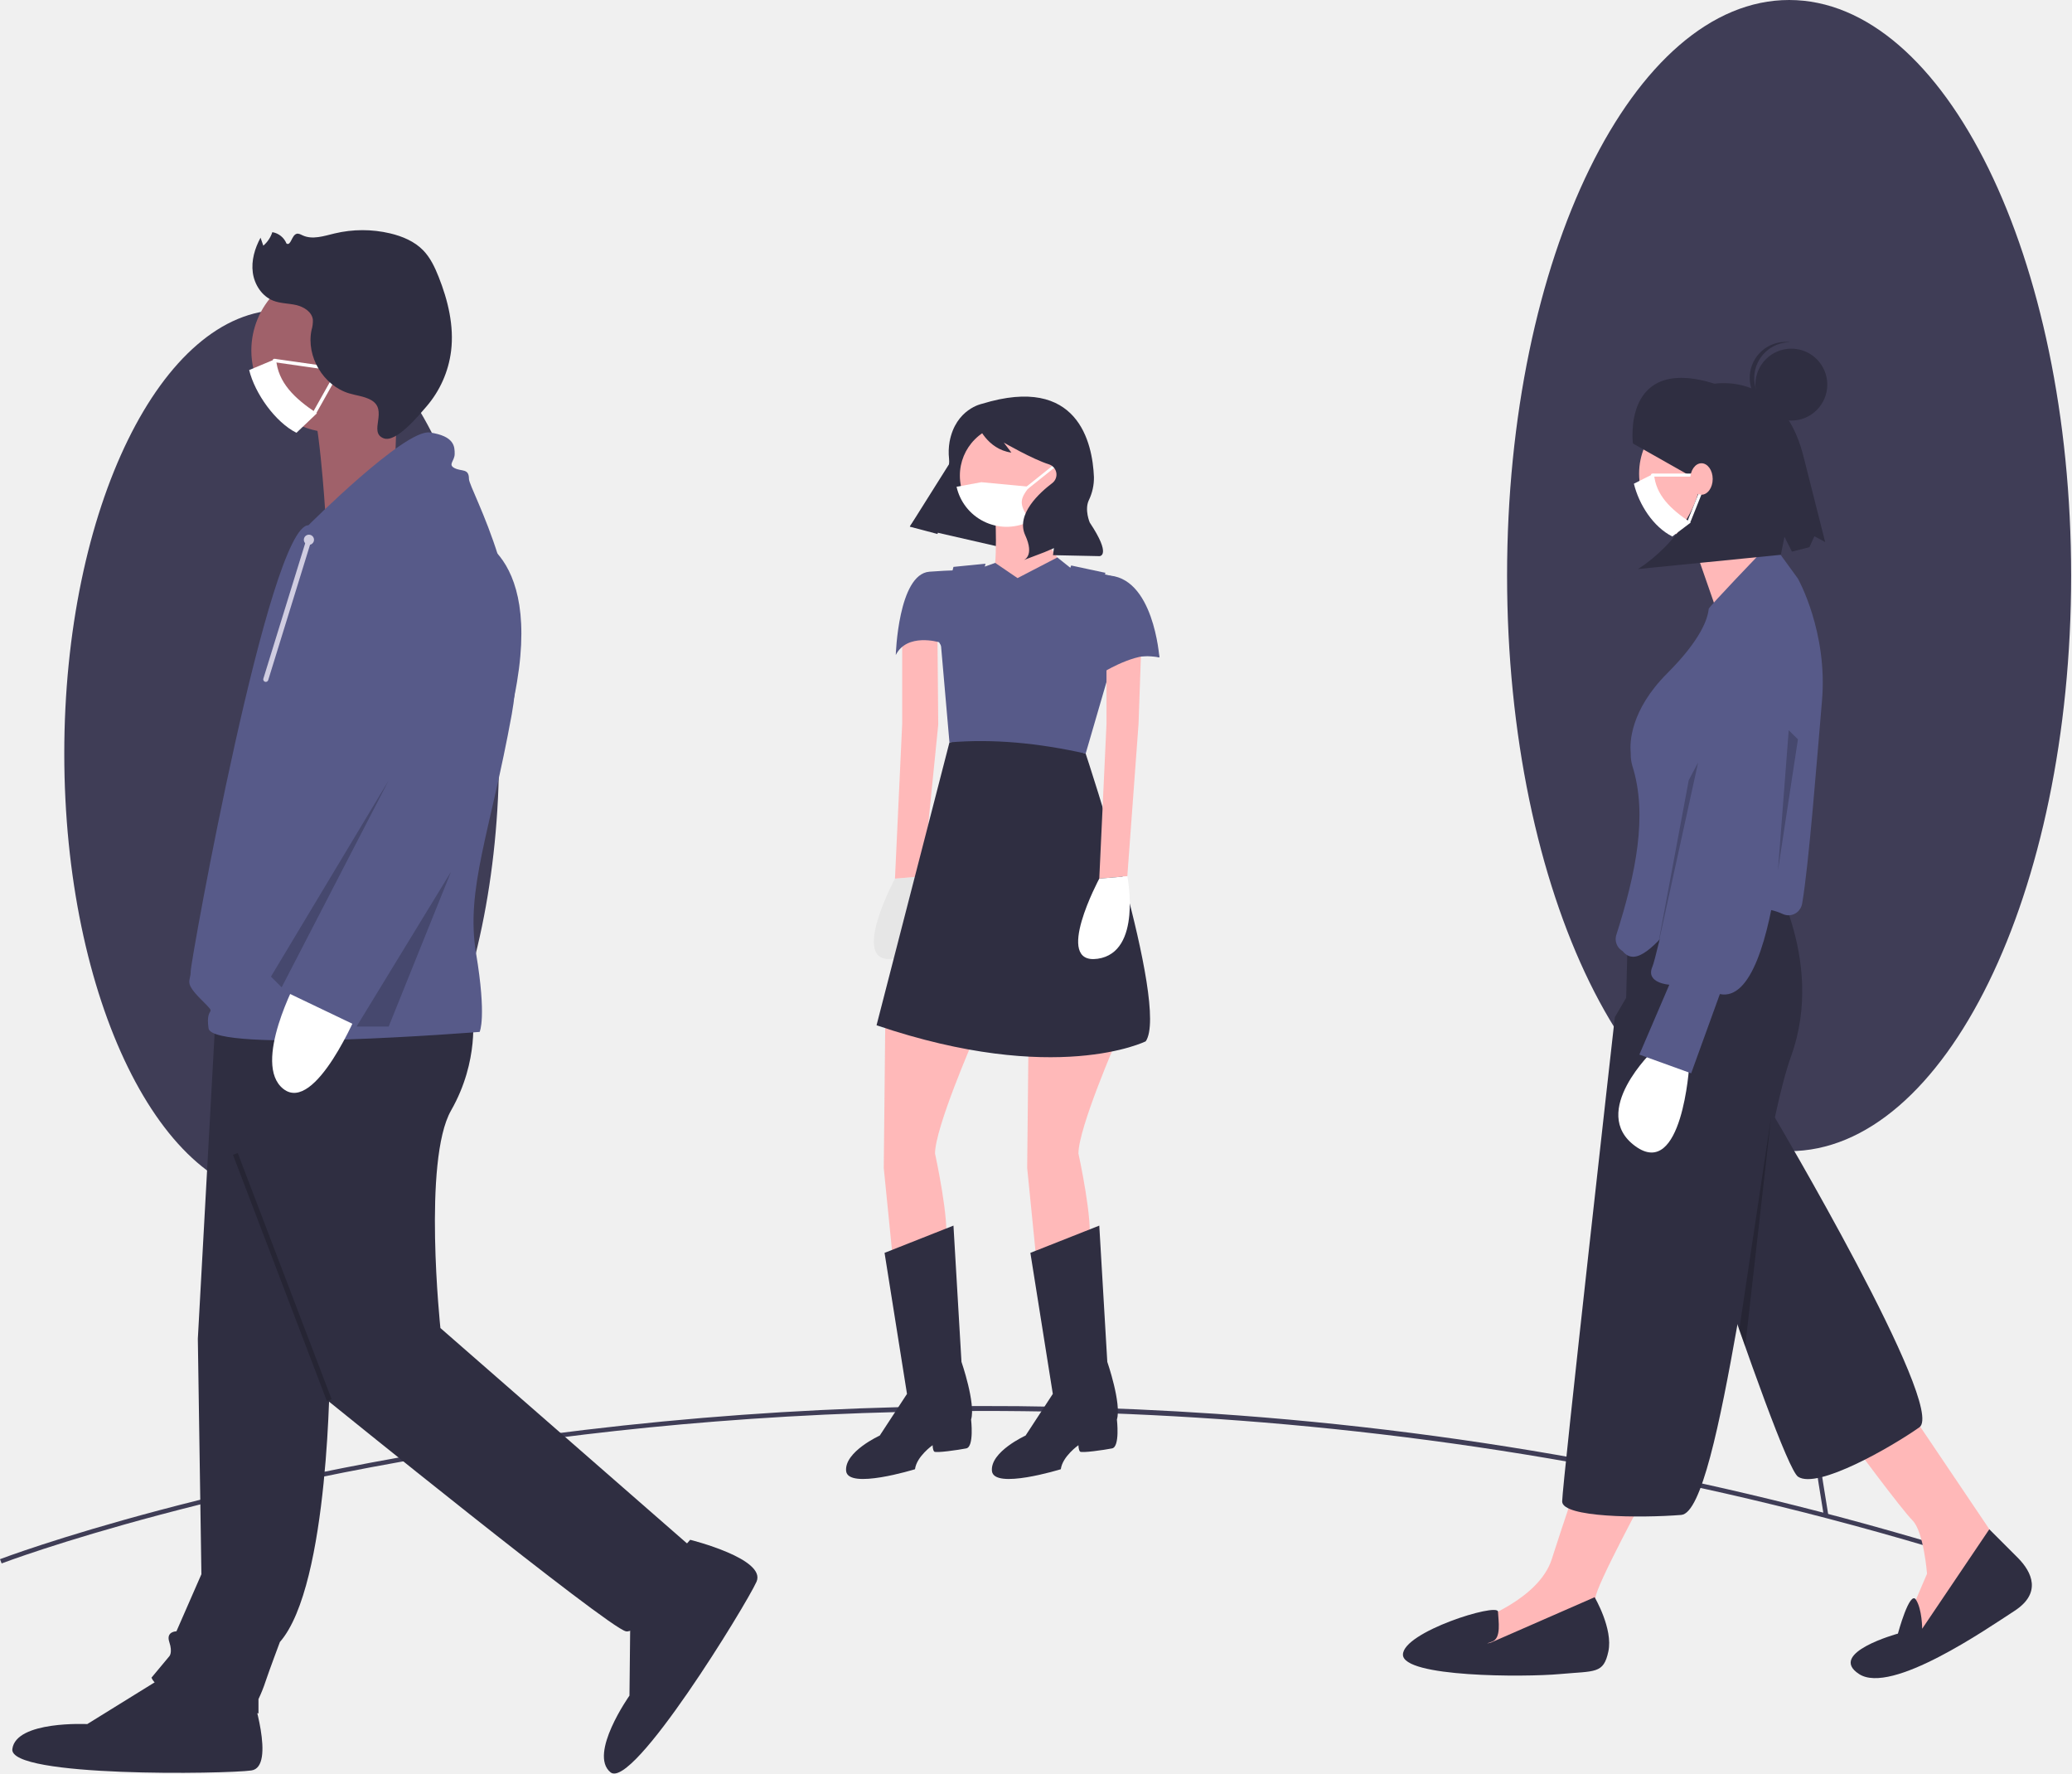
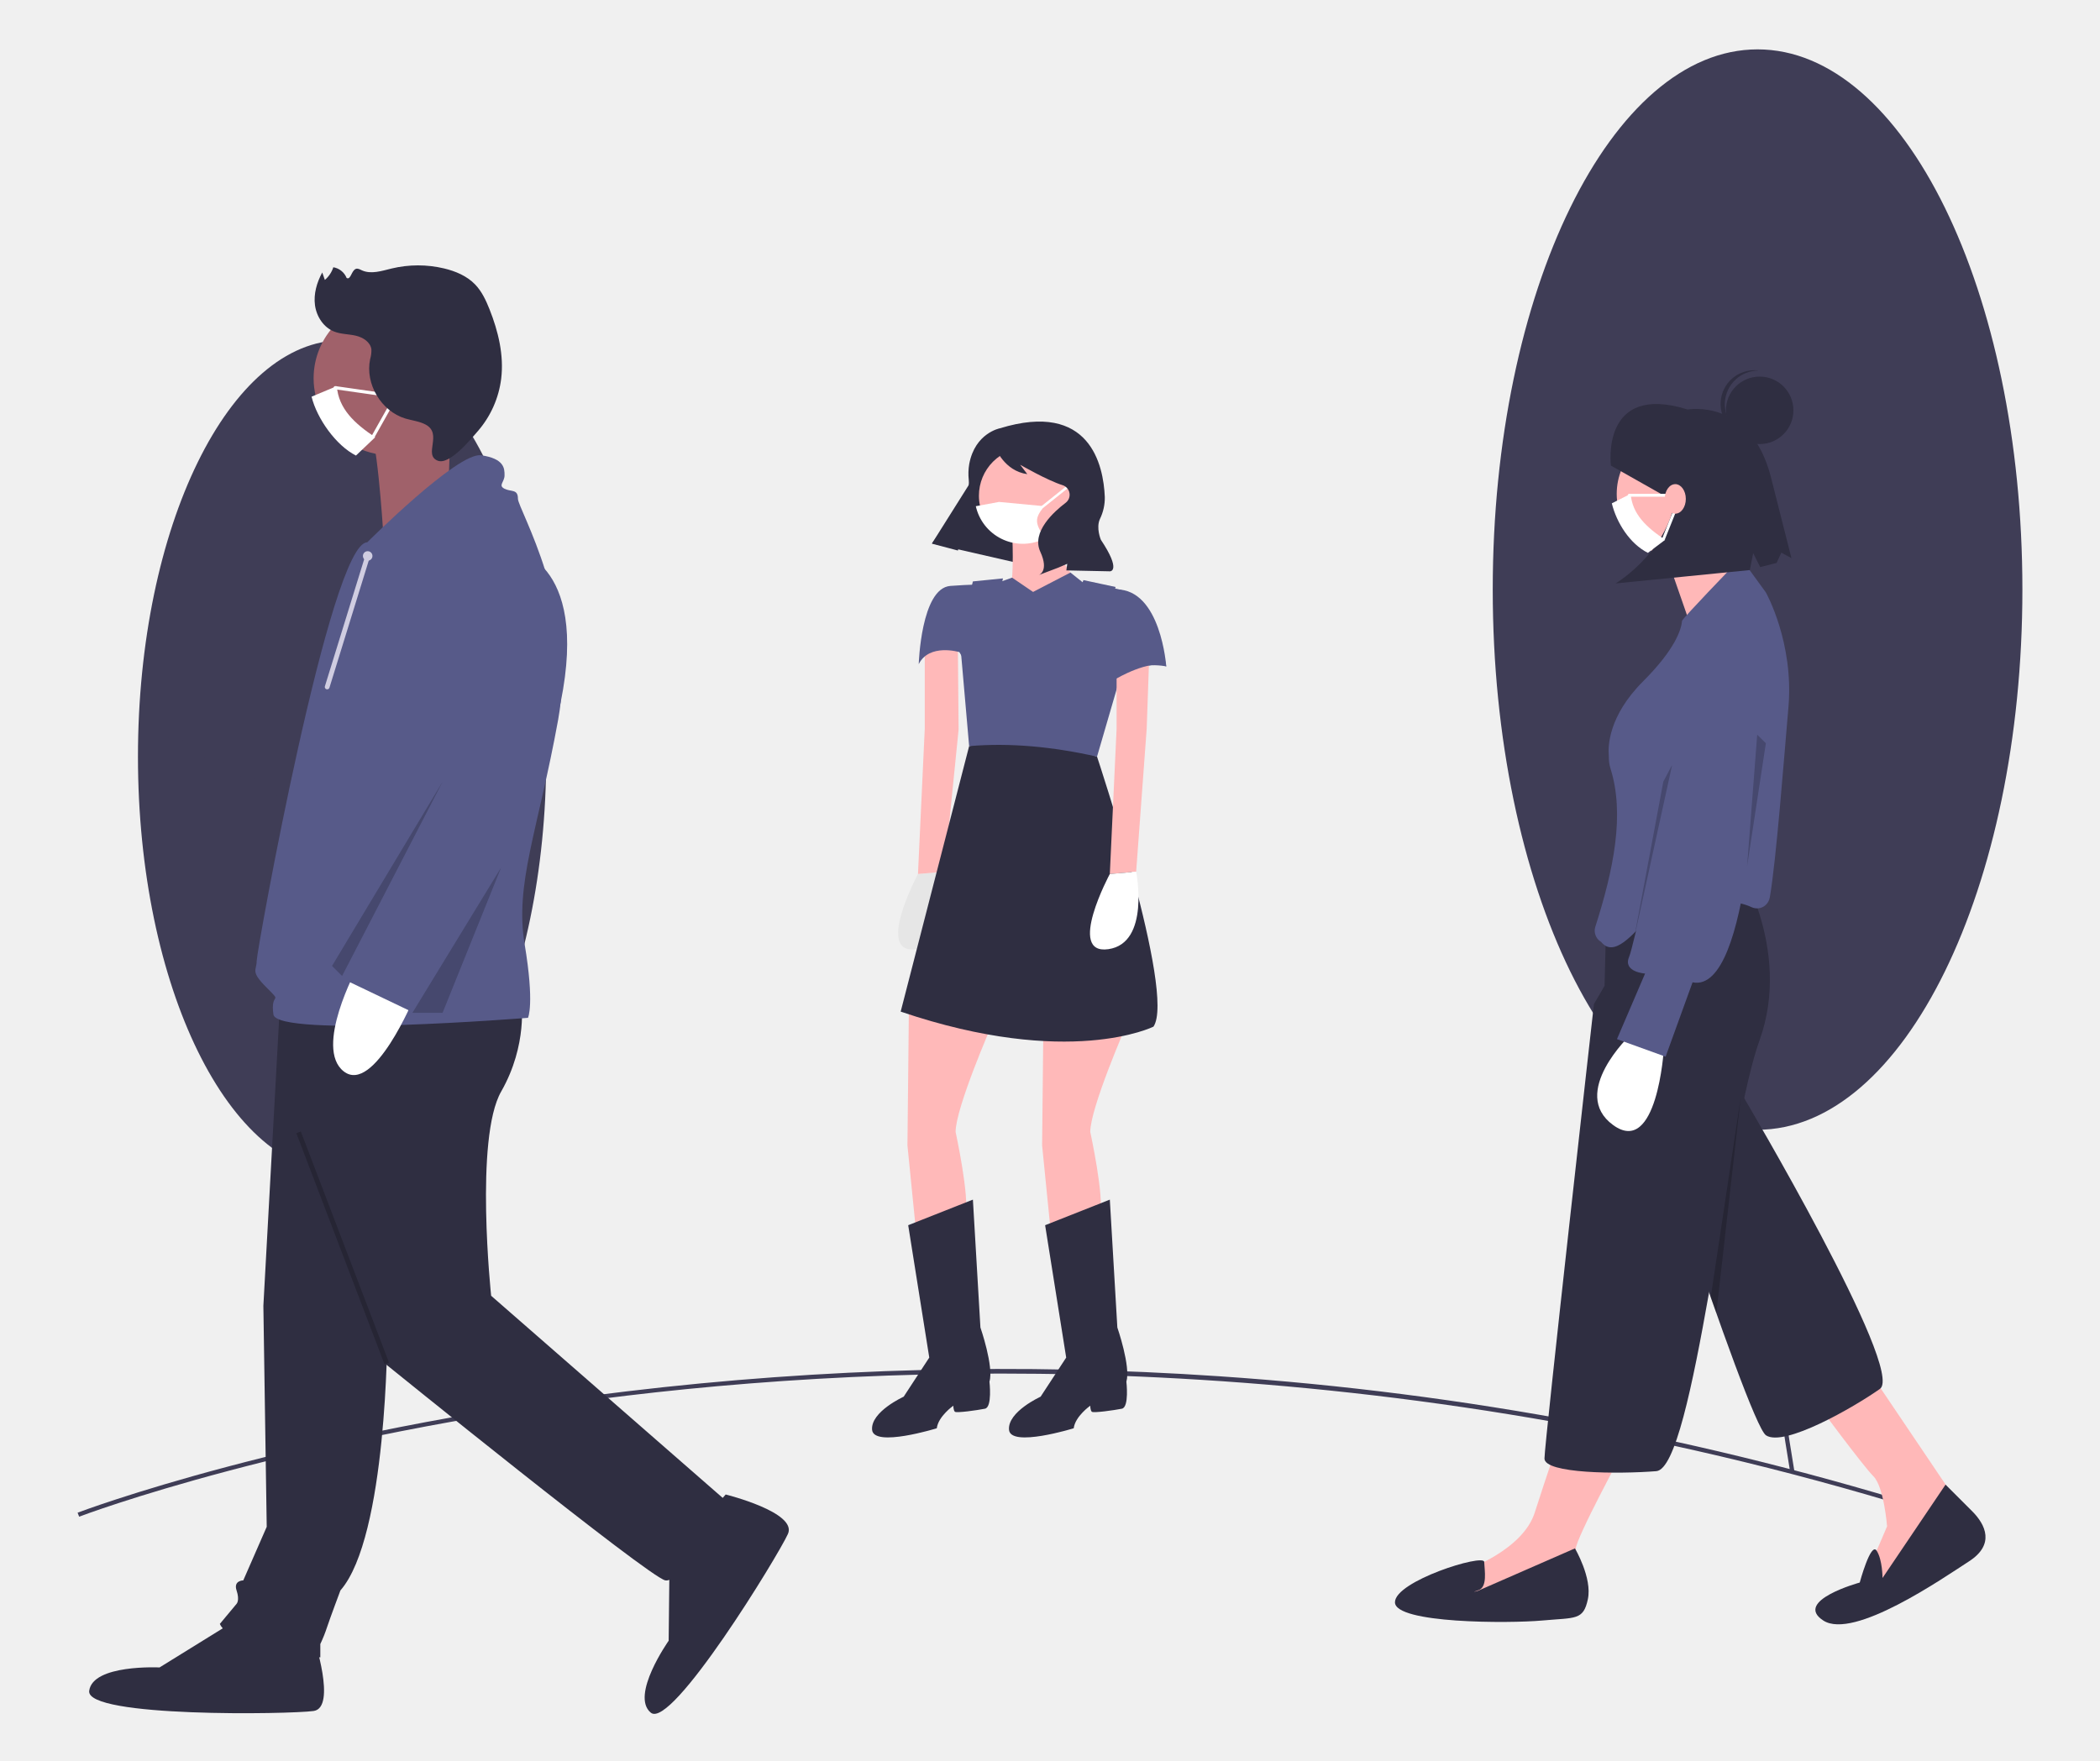
- <svg xmlns="http://www.w3.org/2000/svg" width="909" height="778" viewBox="0 0 909 778" fill="none">
-   <g clip-path="url(#clip0_317_499)">
-     <path d="M123.571 525.146C176.244 525.146 218.944 438.022 218.944 330.548C218.944 223.074 176.244 135.95 123.571 135.95C70.898 135.95 28.199 223.074 28.199 330.548C28.199 438.022 70.898 525.146 123.571 525.146Z" fill="#3F3D56" />
-     <path d="M122.696 332.566C127.453 247.859 137.038 190.642 137.135 190.074L135.055 189.722C134.959 190.29 125.356 247.599 120.591 332.416C116.194 410.696 115.133 529.1 135.054 648.629L137.135 648.283C117.248 528.957 118.306 410.732 122.696 332.566Z" fill="#3F3D56" />
-     <path d="M208.812 291.084L122.581 337.238L123.576 339.098L209.808 292.944L208.812 291.084Z" fill="#3F3D56" />
-     <path d="M32.543 314.216L31.548 316.076L117.792 362.207L118.788 360.346L32.543 314.216Z" fill="#3F3D56" />
-     <path d="M784.894 504.917C853.228 504.917 908.623 391.887 908.623 252.458C908.623 113.029 853.228 0 784.894 0C716.56 0 661.164 113.029 661.164 252.458C661.164 391.887 716.56 504.917 784.894 504.917Z" fill="#3F3D56" />
-     <path d="M783.39 255.045C789.563 145.133 802.001 70.893 802.126 70.155L800.155 69.821C800.03 70.559 787.576 144.887 781.395 254.901C775.691 356.439 774.315 510.019 800.154 665.054L802.127 664.726C776.32 509.882 777.694 356.473 783.39 255.045Z" fill="#3F3D56" />
-     <path d="M895.653 201.585L783.782 261.462L784.726 263.225L896.597 203.348L895.653 201.585Z" fill="#3F3D56" />
-     <path d="M666.627 231.595L665.684 233.359L777.571 293.205L778.514 291.442L666.627 231.595Z" fill="#3F3D56" />
-     <path d="M870.057 685.766C623.825 607.818 400.548 611.971 256.603 629.181C100.655 647.825 1.699 685.369 0.718 685.746L0 683.879C0.984 683.501 100.173 645.868 256.365 627.194C348.241 616.223 440.939 613.852 533.255 620.111C647.859 627.868 761.127 649.269 870.661 683.859L870.057 685.766Z" fill="#3F3D56" />
-     <path d="M839.014 620.729L880.172 681.757L841.852 720.077L836.885 710.142L845.4 690.273C845.4 690.273 843.981 671.823 839.014 666.855C834.046 661.888 812.048 632.084 812.048 632.084L839.014 620.729Z" fill="#FFB8B8" />
-     <path d="M786.502 423.454C786.502 423.454 794.306 435.806 777.984 489.028C777.984 489.028 854.115 617.516 842.051 626.031C829.987 634.547 797.342 653.392 788.827 647.715C780.311 642.038 718.377 449.71 718.377 449.71L786.502 423.454Z" fill="#2F2E41" />
-     <path d="M872.721 670.758L885.139 683.177C891.526 689.563 895.784 698.788 883.72 706.594C871.656 714.4 829.789 743.495 815.596 734.27C801.403 725.044 832.627 716.529 832.627 716.529C832.627 716.529 837.79 697.386 840.531 701.635C843.271 705.885 843.271 714.4 843.271 714.4L872.721 670.758Z" fill="#2F2E41" />
-     <path d="M722.635 654.082C722.635 654.082 699.927 695.95 699.927 700.917C699.927 705.885 701.347 720.077 701.347 720.077L658.059 730.721L643.157 723.625L648.125 710.852C648.125 710.852 675.09 701.627 680.767 683.886C686.444 666.146 692.831 647.695 692.831 647.695L722.635 654.082Z" fill="#FFB8B8" />
-     <path d="M748.891 237.532C765.352 237.532 778.695 224.188 778.695 207.727C778.695 191.267 765.352 177.923 748.891 177.923C732.431 177.923 719.087 191.267 719.087 207.727C719.087 224.188 732.431 237.532 748.891 237.532Z" fill="#FFB8B8" />
-     <path d="M741.085 233.274L755.315 274.159L786.502 260.24C786.502 260.24 765.213 227.597 765.213 223.339L741.085 233.274Z" fill="#FFB8B8" />
-     <path d="M736.828 378.747H774.438C774.438 378.747 801.403 419.905 785.792 463.193C783.401 469.821 781.028 479.107 778.659 490.085C773.211 515.332 767.788 549.531 762.229 580.956C754.422 625.099 746.349 663.769 737.573 664.471C719.833 665.89 685.334 665.654 685.334 658.557C685.334 651.461 708.442 446.162 708.442 446.162L713.41 437.646L714.349 400.554C714.497 394.7 716.934 389.138 721.136 385.062C725.339 380.985 730.972 378.718 736.828 378.747V378.747Z" fill="#2F2E41" />
-     <path d="M699.572 700.562C699.572 700.562 707.733 714.4 705.604 724.335C703.475 734.269 699.927 732.85 684.315 734.269C668.703 735.689 615.481 735.689 615.481 725.754C615.481 715.819 656.999 702.917 657.174 706.885C657.349 710.852 658.769 718.658 654.511 720.077C650.253 721.496 654.156 720.432 654.156 720.432L699.572 700.562Z" fill="#2F2E41" />
-     <path d="M741.091 467.32C741.091 467.32 738.004 517.729 717.416 502.722C696.827 487.715 725.439 460.607 725.439 460.607L741.091 467.32Z" fill="white" />
-     <path d="M782.184 400.93C783.173 401.377 784.266 401.545 785.343 401.417C786.421 401.29 787.444 400.871 788.302 400.206C789.548 399.228 790.377 397.816 790.624 396.252C793.6 379.091 797.225 331.518 799.312 307.461C801.931 277.276 788.847 253.896 788.738 253.753L781.027 243.152C780.227 242.044 779.074 241.24 777.758 240.87C776.442 240.501 775.04 240.588 773.78 241.117C773.78 241.117 749.708 266.092 749.619 267.056C749.242 271.197 746.377 280.373 731.444 295.305C715.106 311.644 715.015 325.904 715.377 329.886C715.4 330.147 715.413 330.409 715.413 330.67C715.382 332.457 715.625 334.237 716.133 335.95C722.976 357.525 717.617 383.356 709.011 410.319C708.684 411.537 708.745 412.827 709.184 414.009C709.623 415.192 710.419 416.208 711.462 416.918C713.975 418.628 710.961 416.091 711.858 417.189C717.789 424.457 726.325 414.328 736.088 403.275C739.489 399.424 743.344 395.06 747.888 390.517C754.134 384.27 766.07 398.525 771.62 398.525C775.272 398.569 778.873 399.389 782.184 400.93V400.93Z" fill="#575A89" />
-     <path d="M785.493 264.761C785.493 264.761 801.082 277.907 792.225 294.957C783.369 312.006 784.547 324.581 784.547 324.581C784.547 324.581 782.189 441.706 754.516 436.015L741.929 470.768L719.195 462.563L732.341 431.91C732.341 431.91 721.812 431.255 724.889 424.081C727.049 419.042 738.691 364.363 745.43 332.259C748.286 318.655 750.261 309.105 750.261 309.105C750.261 309.105 759.218 261.214 785.493 264.761Z" fill="#575A89" />
-     <path opacity="0.2" d="M788.763 324.281L779.998 381.79L784.727 320.297L788.763 324.281Z" fill="black" />
-     <path d="M716.374 194.522C716.374 194.522 711.363 155.527 752.247 168.314C752.247 168.314 781.446 162.956 791.022 199.48L800.718 237.767L795.993 235.195L793.79 240.01L786.132 241.949L782.856 235.446L781.27 243.343L718.554 249.596C718.554 249.596 746.643 232.984 747.089 203.211L741.738 208.865L716.374 194.522Z" fill="#2F2E41" />
-     <path opacity="0.2" d="M763.014 583.199L776.999 490.013L765.625 590.611L763.014 583.199Z" fill="black" />
-     <path d="M785.869 184.466C794.579 184.466 801.639 177.406 801.639 168.696C801.639 159.986 794.579 152.926 785.869 152.926C777.16 152.926 770.099 159.986 770.099 168.696C770.099 177.406 777.16 184.466 785.869 184.466Z" fill="#2F2E41" />
-     <path d="M769.62 164.835C769.879 160.834 771.653 157.082 774.582 154.344C777.511 151.605 781.373 150.086 785.383 150.096C785.057 150.054 784.734 150.004 784.402 149.983C782.335 149.849 780.261 150.123 778.3 150.791C776.339 151.459 774.529 152.506 772.972 153.874C771.416 155.241 770.145 156.902 769.23 158.761C768.316 160.62 767.777 162.641 767.644 164.708C767.511 166.776 767.787 168.849 768.456 170.81C769.124 172.771 770.173 174.58 771.541 176.136C772.909 177.691 774.571 178.962 776.43 179.875C778.29 180.788 780.311 181.326 782.378 181.458C782.71 181.48 783.037 181.471 783.365 181.472C779.388 180.968 775.752 178.967 773.198 175.876C770.644 172.785 769.364 168.837 769.62 164.835V164.835Z" fill="#2F2E41" />
-     <path opacity="0.2" d="M740.865 342.202L726.99 416.567L744.974 334.43L740.865 342.202Z" fill="black" />
-     <path d="M741.73 229.206L733.643 235.303C725.315 231.111 719.068 221.414 716.798 212.159L725.61 207.712C726.303 217.152 733.004 223.428 741.73 229.206Z" fill="white" />
-     <path d="M745.089 209.056H724.939C724.761 209.056 724.59 208.985 724.464 208.859C724.338 208.733 724.267 208.562 724.267 208.384C724.267 208.206 724.338 208.035 724.464 207.909C724.59 207.783 724.761 207.712 724.939 207.712H745.089C745.267 207.712 745.438 207.783 745.563 207.909C745.689 208.035 745.76 208.206 745.76 208.384C745.76 208.562 745.689 208.733 745.563 208.859C745.438 208.985 745.267 209.056 745.089 209.056V209.056Z" fill="white" />
-     <path d="M741.059 229.206C740.949 229.206 740.841 229.179 740.744 229.127C740.647 229.076 740.564 229.001 740.502 228.911C740.441 228.82 740.403 228.715 740.391 228.606C740.379 228.497 740.395 228.387 740.435 228.285L745.809 214.851C745.841 214.769 745.89 214.694 745.951 214.631C746.013 214.568 746.086 214.517 746.167 214.482C746.248 214.447 746.336 214.429 746.424 214.428C746.512 214.426 746.6 214.443 746.682 214.475C746.764 214.508 746.839 214.557 746.902 214.619C746.965 214.68 747.015 214.754 747.05 214.835C747.085 214.917 747.103 215.004 747.104 215.092C747.105 215.18 747.088 215.268 747.055 215.35L741.682 228.783C741.632 228.908 741.546 229.015 741.435 229.09C741.324 229.165 741.193 229.206 741.059 229.206V229.206Z" fill="white" />
-     <path d="M746.444 216.992C749.166 216.992 751.372 213.903 751.372 210.093C751.372 206.282 749.166 203.193 746.444 203.193C743.722 203.193 741.516 206.282 741.516 210.093C741.516 213.903 743.722 216.992 746.444 216.992Z" fill="#FFB8B8" />
-     <path d="M399.191 230.876L451.677 242.887L473.853 201.062L428.974 183.54L399.191 230.876Z" fill="#2F2E41" />
-     <path d="M427.077 456.027C427.077 456.027 410.205 494.691 410.205 505.939C410.205 505.939 416.884 536.518 414.775 544.954L407.393 560.771L391.928 554.444L387.71 512.265L388.413 444.779L427.077 456.027Z" fill="#FFB9B9" />
-     <path d="M436.567 224.746C436.567 224.746 437.973 247.944 435.161 254.974C432.349 262.004 445.706 275.361 445.706 275.361L466.796 247.944C466.796 247.944 452.736 233.885 456.251 218.419L436.567 224.746Z" fill="#FFB9B9" />
-     <path d="M392.631 385.377C392.631 385.377 372.245 423.338 391.928 420.526C411.611 417.714 404.933 384.323 404.933 384.323" fill="#E6E6E6" />
-     <path d="M404.933 384.323L411.611 317.891L411.26 277.47L395.794 280.281V317.539L392.631 385.377" fill="#FFB9B9" />
-     <path d="M388.062 549.523L418.29 537.573L421.805 597.326C421.805 597.326 428.132 615.604 426.023 622.634C426.023 622.634 427.429 634.584 423.914 635.287C420.399 635.99 410.557 637.396 409.854 636.693C409.151 635.99 409.151 633.881 409.151 633.881C409.151 633.881 402.121 638.802 401.418 644.426C401.418 644.426 371.893 653.565 371.19 645.129C370.487 636.693 385.953 629.663 385.953 629.663L397.904 611.386L388.062 549.523Z" fill="#2F2E41" />
-     <path d="M489.994 456.027C489.994 456.027 473.122 494.691 473.122 505.939C473.122 505.939 479.801 536.518 477.692 544.954L470.31 560.771L454.845 554.444L450.627 512.265L451.33 444.779L489.994 456.027Z" fill="#FFB9B9" />
-     <path d="M452.033 549.523L482.261 537.573L485.776 597.326C485.776 597.326 492.103 615.604 489.994 622.634C489.994 622.634 491.4 634.584 487.885 635.287C484.37 635.99 474.528 637.396 473.825 636.693C473.122 635.99 473.122 633.881 473.122 633.881C473.122 633.881 466.093 638.802 465.39 644.426C465.39 644.426 435.864 653.565 435.161 645.129C434.458 636.693 449.924 629.663 449.924 629.663L461.875 611.386L452.033 549.523Z" fill="#2F2E41" />
-     <path d="M466.098 208.581C466.095 214.117 464.052 219.458 460.358 223.581C456.664 227.705 451.579 230.322 446.077 230.931C440.575 231.54 435.041 230.099 430.534 226.884C426.028 223.668 422.865 218.904 421.651 213.503C421.281 211.888 421.097 210.237 421.101 208.581C421.105 202.616 423.477 196.898 427.696 192.682C431.914 188.466 437.635 186.097 443.599 186.097C449.563 186.097 455.284 188.466 459.503 192.682C463.721 196.898 466.094 202.616 466.098 208.581V208.581Z" fill="#FFB9B9" />
-     <path d="M446.409 253.568L463.866 244.503L471.716 250.756C471.716 250.756 490.697 250.053 497.727 258.489C504.757 266.925 508.623 288.366 508.623 288.366C508.623 288.366 485.424 283.445 488.236 303.128L484.018 291.881L480.152 301.371L433.052 317.539L411.963 281.687C411.963 281.687 397.903 277.47 392.982 287.311C392.982 287.311 394.037 251.811 407.745 250.756C416.964 250.047 423.914 250.053 423.914 250.053L431.646 248.647L436.598 246.89L446.409 253.568Z" fill="#575A89" />
-     <path d="M476.286 330.545C476.286 330.545 513.192 441.264 502.648 456.73C502.648 456.73 463.281 476.413 384.547 449.7L416.532 325.624C436.18 321.606 456.098 323.246 476.286 330.545Z" fill="#2F2E41" />
-     <path d="M476.286 330.545L486.673 294.85C474.213 281.3 484.967 251.253 484.967 251.253L469.933 248.031C469.933 248.031 454.845 288.717 439.379 283.796C423.914 278.876 432.349 247.241 432.349 247.241L418.29 248.647L411.963 273.252L416.532 325.624C435.589 323.989 455.575 325.891 476.286 330.545Z" fill="#575A89" />
-     <path d="M494.563 384.323L499.484 317.539L500.89 277.47L485.425 280.281V317.539L482.261 385.377" fill="#FFB9B9" />
-     <path d="M482.261 385.377C482.261 385.377 461.874 423.338 481.558 420.526C501.241 417.714 494.563 384.323 494.563 384.323" fill="white" />
-     <path d="M508.623 288.366C508.623 288.366 506.124 252.264 485.229 252.389V294.139C485.229 294.139 500.89 284.851 508.623 288.366Z" fill="#575A89" />
-     <path d="M450.792 214.386C450.673 214.386 450.557 214.349 450.46 214.28C450.363 214.212 450.29 214.114 450.251 214.002C450.211 213.89 450.208 213.768 450.241 213.654C450.273 213.54 450.341 213.438 450.434 213.364L461.907 204.186C461.965 204.138 462.033 204.103 462.106 204.081C462.178 204.06 462.254 204.053 462.33 204.061C462.405 204.069 462.478 204.092 462.544 204.128C462.611 204.165 462.669 204.214 462.716 204.273C462.764 204.332 462.799 204.4 462.82 204.473C462.841 204.546 462.847 204.622 462.838 204.697C462.83 204.772 462.806 204.845 462.77 204.911C462.733 204.977 462.683 205.035 462.624 205.082L451.151 214.261C451.049 214.342 450.923 214.386 450.792 214.386Z" fill="white" />
-     <path d="M451.661 228.154C451.408 228.463 451.156 228.773 450.892 229.06C447.848 230.44 444.535 231.125 441.193 231.064C437.851 231.003 434.565 230.199 431.573 228.709C428.581 227.219 425.959 225.081 423.897 222.451C421.834 219.82 420.384 216.764 419.651 213.503L430.523 211.503L451.661 213.503C446.819 219.4 447.404 221.442 451.661 228.154Z" fill="white" />
-     <path d="M430.896 177.091C430.896 177.091 419.269 179.278 416.58 193.779C416.16 196.224 416.083 198.717 416.352 201.183C416.621 203.975 416.231 209.87 410.171 216.812C406.216 221.314 402.531 226.047 399.135 230.984V230.984L411.284 234.219L416.713 214.09C419.344 204.331 423.398 195.013 428.745 186.435L428.856 186.256C428.856 186.256 432.891 197.037 443.707 198.515L440.372 194.125C440.372 194.125 453.015 201.434 460.178 203.666C460.995 203.921 461.728 204.394 462.296 205.035C462.865 205.675 463.248 206.458 463.404 207.3C463.56 208.142 463.484 209.011 463.183 209.813C462.882 210.614 462.368 211.319 461.697 211.85C461.646 211.89 461.594 211.93 461.541 211.97C456.273 215.972 445.525 225.52 449.771 234.757C454.017 243.993 449.065 245.677 449.065 245.677L458.196 242.204L462.376 240.414L461.953 243.504L482.356 243.931C482.356 243.931 487.869 243.898 478.076 229.182C478.076 229.182 475.713 223.664 477.653 219.448C479.21 216.255 479.985 212.738 479.914 209.187C479.297 194.35 473.047 164.166 430.896 177.091Z" fill="#2F2E41" />
-     <path d="M144.696 599.713C144.696 599.713 144.696 695.175 122.787 720.214C122.787 720.214 118.092 732.734 116.527 737.429C115.652 740.101 114.606 742.715 113.397 745.253V751.513C113.397 751.513 71.143 746.818 66.448 735.864L74.273 726.474C74.273 726.474 75.838 724.909 74.273 720.214C72.708 715.519 77.403 715.519 77.403 715.519L88.358 690.48L86.793 587.193L94.618 444.783L161.91 441.653L144.696 599.713Z" fill="#2F2E41" />
-     <path d="M110.267 742.123C110.267 742.123 121.222 774.987 110.267 776.552C99.312 778.117 3.851 779.682 5.416 767.162C6.98 754.643 38.279 756.208 38.279 756.208L71.143 735.864L110.267 742.123Z" fill="#2F2E41" />
-     <path d="M207.294 444.783C207.294 444.783 210.424 465.127 197.904 487.037C185.385 508.946 193.209 582.499 193.209 582.499L304.321 679.525C304.321 679.525 282.412 717.084 274.587 715.519C266.762 713.954 143.131 613.797 143.131 613.797L94.618 451.043L207.294 444.783Z" fill="#2F2E41" />
-     <path d="M302.794 675.379C302.794 675.379 336.416 683.72 331.874 693.81C327.331 703.9 277.547 785.368 267.811 777.344C258.074 769.32 276.152 743.722 276.152 743.722L276.562 705.073L302.794 675.379Z" fill="#2F2E41" />
-     <path d="M182.255 153.705C182.267 161.95 179.433 169.946 174.231 176.342C170.118 181.44 164.688 185.315 158.531 187.548C152.373 189.782 145.722 190.288 139.297 189.012C136.08 188.391 132.966 187.319 130.048 185.83C125.413 183.494 121.339 180.182 118.104 176.122C114.87 172.063 112.552 167.351 111.311 162.312C110.612 159.496 110.26 156.606 110.265 153.705C110.265 144.159 114.057 135.003 120.808 128.253C127.558 121.503 136.714 117.71 146.26 117.71C155.806 117.71 164.962 121.503 171.712 128.253C178.462 135.003 182.255 144.159 182.255 153.705V153.705Z" fill="#A0616A" />
-     <path d="M174.582 166.402L172.99 212.72L142.703 224.686C142.703 224.686 139.733 177.26 135.541 174.631C131.348 172.002 174.582 166.402 174.582 166.402Z" fill="#A0616A" />
-     <path d="M135.306 230.385C135.306 230.385 177.56 188.131 188.515 189.696C199.469 191.261 199.469 195.956 199.469 199.086C199.469 202.216 196.339 203.781 199.469 205.346C202.599 206.911 205.729 205.346 205.729 210.041C205.729 214.735 233.898 261.684 224.508 313.327C215.119 364.971 204.164 390.01 208.859 418.179C213.554 446.348 210.424 452.608 210.424 452.608C210.424 452.608 93.053 461.997 91.488 451.043C89.923 440.088 96.183 446.348 88.358 438.523C80.533 430.698 83.663 430.698 83.663 426.004C83.663 421.309 118.092 230.385 135.306 230.385Z" fill="#575A89" />
-     <path d="M157.215 443.218C157.215 443.218 138.436 488.602 124.351 477.647C110.267 466.692 130.611 429.133 130.611 429.133L157.215 443.218Z" fill="white" />
-     <path d="M202.599 233.515C202.599 233.515 239.368 237.724 225.678 305.26C211.989 372.795 158.78 451.043 158.78 451.043L122.787 433.828L169.735 341.496L158.78 283.593C158.78 283.593 152.521 228.82 202.599 233.515Z" fill="#575A89" />
-     <path opacity="0.2" d="M170.518 342.279L118.874 428.351L123.569 433.046L170.518 342.279Z" fill="black" />
-     <path opacity="0.2" d="M197.853 382.389L156.433 450.26H170.518L197.853 382.389Z" fill="black" />
-     <path opacity="0.2" d="M104.29 505.73L102.209 506.523L143.391 614.498L145.471 613.705L104.29 505.73Z" fill="black" />
-     <path d="M135.528 238.977C136.758 238.977 137.754 237.981 137.754 236.751C137.754 235.522 136.758 234.525 135.528 234.525C134.298 234.525 133.302 235.522 133.302 236.751C133.302 237.981 134.298 238.977 135.528 238.977Z" fill="#D0CDE1" />
-     <path d="M116.605 299.086C116.843 299.086 117.074 299.01 117.266 298.869C117.457 298.727 117.598 298.529 117.668 298.301L136.591 237.08C136.635 236.94 136.65 236.793 136.637 236.648C136.624 236.502 136.582 236.36 136.514 236.231C136.445 236.101 136.352 235.987 136.24 235.893C136.127 235.8 135.997 235.729 135.858 235.686C135.718 235.643 135.571 235.627 135.425 235.641C135.28 235.655 135.138 235.697 135.009 235.765C134.879 235.834 134.765 235.927 134.671 236.04C134.578 236.152 134.508 236.282 134.465 236.422L115.542 297.645C115.491 297.811 115.479 297.987 115.508 298.159C115.538 298.331 115.607 298.493 115.71 298.633C115.814 298.774 115.948 298.888 116.104 298.966C116.259 299.045 116.431 299.086 116.605 299.086V299.086Z" fill="#D0CDE1" />
-     <path d="M139.043 181.273L130.048 189.83C120.784 185.168 111.836 172.606 109.311 162.311L121.113 157.366C121.883 167.866 129.337 174.847 139.043 181.273Z" fill="white" />
-     <path d="M141.286 161.848C141.25 161.848 141.215 161.846 141.179 161.841L120.261 158.853C120.164 158.839 120.07 158.806 119.986 158.756C119.901 158.706 119.827 158.64 119.768 158.562C119.71 158.483 119.667 158.394 119.642 158.299C119.618 158.204 119.612 158.105 119.626 158.008C119.64 157.911 119.673 157.817 119.723 157.733C119.773 157.648 119.839 157.574 119.917 157.516C119.996 157.457 120.085 157.414 120.18 157.389C120.275 157.365 120.374 157.359 120.471 157.373L141.389 160.361C141.577 160.388 141.747 160.484 141.865 160.631C141.984 160.778 142.043 160.965 142.03 161.153C142.017 161.342 141.933 161.518 141.795 161.647C141.657 161.776 141.475 161.848 141.286 161.848V161.848Z" fill="white" />
-     <path d="M138.296 181.273C138.166 181.273 138.037 181.239 137.924 181.174C137.811 181.109 137.717 181.016 137.651 180.903C137.585 180.79 137.55 180.662 137.549 180.532C137.548 180.401 137.581 180.273 137.645 180.159L144.576 167.821C144.624 167.735 144.689 167.659 144.766 167.599C144.843 167.538 144.931 167.493 145.026 167.466C145.12 167.439 145.219 167.432 145.317 167.443C145.414 167.455 145.509 167.486 145.594 167.534C145.68 167.582 145.755 167.647 145.816 167.724C145.877 167.802 145.921 167.89 145.948 167.985C145.974 168.079 145.981 168.178 145.969 168.276C145.957 168.373 145.926 168.468 145.878 168.553L138.947 180.892C138.882 181.007 138.788 181.104 138.673 181.171C138.559 181.238 138.429 181.273 138.296 181.273V181.273Z" fill="white" />
-     <path d="M162.552 175.331C159.638 173.79 156.253 173.473 153.099 172.515C141.815 169.089 134.256 156.333 136.67 144.79C137.116 143.309 137.316 141.766 137.262 140.22C136.84 136.802 133.342 134.596 129.988 133.812C126.633 133.029 123.064 133.143 119.858 131.883C114.908 129.938 111.62 124.851 110.907 119.58C110.194 114.31 111.758 108.934 114.302 104.263L115.513 107.75C117.361 106.186 118.733 104.134 119.472 101.829C120.849 102.06 122.144 102.641 123.232 103.516C124.32 104.391 125.165 105.531 125.687 106.826C127.632 107.973 127.912 103.263 130.06 102.569C130.96 102.278 131.885 102.83 132.742 103.23C137.07 105.249 142.1 103.523 146.743 102.404C154.784 100.475 163.166 100.465 171.212 102.375C176.557 103.65 181.848 105.87 185.672 109.815C188.813 113.055 190.771 117.245 192.437 121.439C196.539 131.763 199.249 142.934 197.895 153.961C196.767 162.984 192.992 171.471 187.047 178.351C183.949 181.92 173.844 194.37 168.303 192.247C161.34 189.58 170.756 179.668 162.552 175.331Z" fill="#2F2E41" />
-   </g>
-   <defs>
-     <clipPath id="clip0_317_499">
-       <rect width="908.623" height="777.899" fill="white" />
-     </clipPath>
-   </defs>
+ <svg xmlns="http://www.w3.org/2000/svg" width="893" height="749" viewBox="0 0 893 749" fill="none">
+   <path d="M145.471 498.959C193.412 498.959 232.276 419.663 232.276 321.846C232.276 224.03 193.412 144.734 145.471 144.734C97.53 144.734 58.666 224.03 58.666 321.846C58.666 419.663 97.53 498.959 145.471 498.959Z" fill="#3F3D56" />
+   <path d="M144.673 323.683C149.003 246.587 157.728 194.512 157.815 193.995L155.922 193.674C155.835 194.191 147.095 246.351 142.758 323.546C138.756 394.792 137.79 502.557 155.922 611.346L157.816 611.031C139.715 502.427 140.678 394.825 144.673 323.683Z" fill="#3F3D56" />
+   <path d="M223.055 285.928L144.569 327.934L145.475 329.627L223.961 287.621L223.055 285.928Z" fill="#3F3D56" />
+   <path d="M62.62 306.982L61.714 308.675L140.211 350.66L141.116 348.967L62.62 306.982Z" fill="#3F3D56" />
+   <path d="M747.385 480.547C809.581 480.547 860 377.674 860 250.773C860 123.873 809.581 21 747.385 21C685.19 21 634.771 123.873 634.771 250.773C634.771 377.674 685.19 480.547 747.385 480.547Z" fill="#3F3D56" />
+   <path d="M746.017 253.127C751.636 153.092 762.956 85.522 763.07 84.852L761.276 84.547C761.162 85.219 749.827 152.868 744.202 252.997C739.009 345.411 737.757 485.19 761.275 626.295L763.071 625.996C739.582 485.066 740.832 345.442 746.017 253.127Z" fill="#3F3D56" />
+   <path d="M848.196 204.471L746.374 258.968L747.233 260.572L849.055 206.076L848.196 204.471Z" fill="#3F3D56" />
+   <path d="M639.742 231.784L638.884 233.39L740.72 287.859L741.579 286.253L639.742 231.784Z" fill="#3F3D56" />
+   <path d="M824.898 645.145C600.785 574.202 397.566 577.981 266.551 593.645C124.613 610.614 34.546 644.784 33.653 645.127L33 643.428C33.895 643.084 124.175 608.833 266.336 591.837C349.957 581.852 434.329 579.693 518.352 585.39C622.66 592.45 725.754 611.928 825.448 643.41L824.898 645.145Z" fill="#3F3D56" />
+   <path d="M796.644 585.953L834.105 641.497L799.227 676.373L794.706 667.331L802.457 649.247C802.457 649.247 801.165 632.455 796.644 627.934C792.123 623.413 772.101 596.287 772.101 596.287L796.644 585.953Z" fill="#FFB8B8" />
+   <path d="M748.848 406.403C748.848 406.403 755.951 417.646 741.096 466.085C741.096 466.085 810.387 583.028 799.407 590.778C788.428 598.528 758.715 615.681 750.964 610.514C743.214 605.347 686.844 430.3 686.844 430.3L748.848 406.403Z" fill="#2F2E41" />
+   <path d="M827.323 631.486L838.626 642.789C844.439 648.601 848.314 656.997 837.334 664.102C826.354 671.206 788.247 697.687 775.33 689.291C762.412 680.894 790.831 673.144 790.831 673.144C790.831 673.144 795.53 655.721 798.024 659.589C800.519 663.456 800.519 671.206 800.519 671.206L827.323 631.486Z" fill="#2F2E41" />
+   <path d="M690.719 616.308C690.719 616.308 670.051 654.414 670.051 658.935C670.051 663.456 671.343 676.373 671.343 676.373L631.944 686.061L618.381 679.603L622.902 667.977C622.902 667.977 647.445 659.581 652.612 643.434C657.779 627.288 663.592 610.495 663.592 610.495L690.719 616.308Z" fill="#FFB8B8" />
+   <path d="M714.617 237.188C729.599 237.188 741.744 225.043 741.744 210.062C741.744 195.08 729.599 182.936 714.617 182.936C699.635 182.936 687.49 195.08 687.49 210.062C687.49 225.043 699.635 237.188 714.617 237.188Z" fill="#FFB8B8" />
+   <path d="M707.513 233.313L720.464 270.524L748.849 257.855C748.849 257.855 729.473 228.146 729.473 224.271L707.513 233.313Z" fill="#FFB8B8" />
+   <path d="M703.637 365.714H737.868C737.868 365.714 762.412 403.174 748.202 442.572C746.027 448.605 743.866 457.056 741.71 467.047C736.752 490.026 731.816 521.152 726.757 549.754C719.651 589.929 712.303 625.125 704.316 625.764C688.169 627.056 656.77 626.84 656.77 620.381C656.77 613.923 677.802 427.071 677.802 427.071L682.323 419.321L683.177 385.561C683.312 380.234 685.53 375.172 689.355 371.461C693.18 367.751 698.308 365.687 703.637 365.714V365.714Z" fill="#2F2E41" />
+   <path d="M669.728 658.612C669.728 658.612 677.156 671.206 675.218 680.248C673.28 689.29 670.051 687.999 655.842 689.29C641.632 690.582 593.191 690.582 593.191 681.54C593.191 672.498 630.979 660.756 631.139 664.366C631.298 667.977 632.59 675.082 628.715 676.373C624.839 677.665 628.392 676.696 628.392 676.696L669.728 658.612Z" fill="#2F2E41" />
+   <path d="M707.518 446.328C707.518 446.328 704.708 492.207 685.969 478.549C667.23 464.891 693.272 440.219 693.272 440.219L707.518 446.328Z" fill="white" />
+   <path d="M744.919 385.904C745.82 386.31 746.814 386.463 747.795 386.347C748.776 386.231 749.707 385.85 750.488 385.245C751.621 384.355 752.376 383.069 752.601 381.646C755.31 366.027 758.609 322.729 760.509 300.834C762.893 273.36 750.984 252.081 750.884 251.952L743.866 242.303C743.138 241.294 742.089 240.563 740.891 240.227C739.693 239.89 738.417 239.97 737.27 240.451C737.27 240.451 715.361 263.182 715.28 264.059C714.936 267.828 712.329 276.179 698.738 289.77C683.867 304.641 683.784 317.619 684.113 321.243C684.135 321.481 684.146 321.719 684.146 321.957C684.118 323.583 684.339 325.203 684.801 326.762C691.03 346.399 686.152 369.909 678.319 394.449C678.022 395.558 678.078 396.732 678.477 397.808C678.877 398.884 679.601 399.809 680.55 400.455C682.838 402.011 680.094 399.702 680.91 400.702C686.309 407.317 694.078 398.097 702.964 388.038C706.06 384.533 709.569 380.561 713.704 376.426C719.389 370.741 730.253 383.715 735.304 383.715C738.628 383.755 741.905 384.501 744.919 385.904V385.904Z" fill="#575A89" />
+   <path d="M747.931 261.97C747.931 261.97 762.119 273.935 754.059 289.453C745.998 304.97 747.07 316.415 747.07 316.415C747.07 316.415 744.924 423.016 719.737 417.836L708.28 449.466L687.589 441.998L699.554 414.1C699.554 414.1 689.97 413.504 692.771 406.975C694.737 402.389 705.334 352.622 711.467 323.404C714.066 311.022 715.864 302.33 715.864 302.33C715.864 302.33 724.016 258.742 747.931 261.97Z" fill="#575A89" />
+   <path opacity="0.2" d="M750.907 316.142L742.93 368.484L747.234 312.516L750.907 316.142Z" fill="black" />
+   <path d="M685.02 198.043C685.02 198.043 680.46 162.551 717.671 174.19C717.671 174.19 744.247 169.314 752.963 202.556L761.788 237.402L757.487 235.061L755.482 239.443L748.512 241.208L745.53 235.289L744.087 242.477L687.004 248.168C687.004 248.168 712.571 233.049 712.976 205.951L708.106 211.097L685.02 198.043Z" fill="#2F2E41" />
+   <path opacity="0.2" d="M727.471 551.795L740.199 466.982L729.847 558.541L727.471 551.795Z" fill="black" />
+   <path d="M748.273 188.891C756.201 188.891 762.627 182.464 762.627 174.537C762.627 166.61 756.201 160.184 748.273 160.184C740.346 160.184 733.92 166.61 733.92 174.537C733.92 182.464 740.346 188.891 748.273 188.891Z" fill="#2F2E41" />
+   <path d="M733.484 171.024C733.72 167.382 735.335 163.967 738 161.475C740.666 158.982 744.181 157.6 747.831 157.609C747.534 157.571 747.24 157.525 746.938 157.506C745.057 157.384 743.169 157.634 741.384 158.241C739.599 158.849 737.952 159.802 736.535 161.047C735.119 162.292 733.962 163.803 733.129 165.495C732.297 167.187 731.807 169.026 731.686 170.908C731.565 172.79 731.816 174.677 732.424 176.461C733.033 178.246 733.987 179.893 735.232 181.309C736.478 182.725 737.99 183.881 739.683 184.712C741.375 185.543 743.215 186.033 745.096 186.153C745.399 186.172 745.696 186.165 745.995 186.165C742.374 185.707 739.065 183.885 736.74 181.072C734.416 178.259 733.251 174.665 733.484 171.024V171.024Z" fill="#2F2E41" />
+   <path opacity="0.2" d="M707.312 332.453L694.684 400.136L711.052 325.379L707.312 332.453Z" fill="black" />
+   <path d="M708.1 229.61L700.739 235.159C693.159 231.345 687.474 222.519 685.407 214.095L693.428 210.048C694.058 218.64 700.157 224.352 708.1 229.61Z" fill="white" />
+   <path d="M711.156 211.271H692.816C692.654 211.271 692.499 211.206 692.384 211.092C692.27 210.977 692.205 210.822 692.205 210.659C692.205 210.497 692.27 210.342 692.384 210.227C692.499 210.113 692.654 210.048 692.816 210.048H711.156C711.318 210.048 711.474 210.113 711.588 210.227C711.703 210.342 711.767 210.497 711.767 210.659C711.767 210.822 711.703 210.977 711.588 211.092C711.474 211.206 711.318 211.271 711.156 211.271V211.271Z" fill="white" />
+   <path d="M707.488 229.61C707.388 229.61 707.29 229.585 707.202 229.539C707.113 229.492 707.038 229.424 706.982 229.341C706.926 229.259 706.891 229.163 706.88 229.064C706.87 228.965 706.884 228.864 706.921 228.772L711.811 216.546C711.841 216.471 711.885 216.403 711.941 216.345C711.997 216.287 712.064 216.241 712.138 216.209C712.212 216.178 712.291 216.161 712.371 216.16C712.452 216.159 712.532 216.173 712.606 216.203C712.681 216.233 712.749 216.277 712.806 216.334C712.864 216.39 712.91 216.457 712.941 216.531C712.973 216.605 712.989 216.684 712.99 216.765C712.991 216.845 712.976 216.925 712.946 216.999L708.055 229.225C708.01 229.339 707.932 229.436 707.831 229.505C707.729 229.573 707.61 229.61 707.488 229.61V229.61Z" fill="white" />
+   <path d="M712.39 218.494C714.867 218.494 716.875 215.682 716.875 212.214C716.875 208.746 714.867 205.935 712.39 205.935C709.913 205.935 707.904 208.746 707.904 212.214C707.904 215.682 709.913 218.494 712.39 218.494Z" fill="#FFB8B8" />
+   <path d="M396.331 231.13L444.102 242.062L464.286 203.995L423.439 188.048L396.331 231.13Z" fill="#2F2E41" />
+   <path d="M421.712 436.05C421.712 436.05 406.356 471.24 406.356 481.477C406.356 481.477 412.435 509.308 410.515 516.986L403.797 531.382L389.721 525.624L385.882 487.235L386.522 425.813L421.712 436.05Z" fill="#FFB9B9" />
+   <path d="M430.35 225.551C430.35 225.551 431.629 246.665 429.07 253.063C426.51 259.461 438.667 271.618 438.667 271.618L457.862 246.665C457.862 246.665 445.066 233.869 448.265 219.793L430.35 225.551Z" fill="#FFB9B9" />
+   <path d="M390.361 371.749C390.361 371.749 371.805 406.299 389.721 403.739C407.636 401.18 401.558 370.789 401.558 370.789" fill="#E6E6E6" />
+   <path d="M401.557 370.789L407.635 310.326L407.316 273.537L393.239 276.096V310.006L390.36 371.748" fill="#FFB9B9" />
+   <path d="M386.201 521.145L413.714 510.268L416.913 564.652C416.913 564.652 422.672 581.288 420.752 587.686C420.752 587.686 422.032 598.563 418.833 599.202C415.634 599.842 406.676 601.122 406.036 600.482C405.396 599.842 405.396 597.923 405.396 597.923C405.396 597.923 398.998 602.401 398.358 607.52C398.358 607.52 371.485 615.838 370.845 608.16C370.206 600.482 384.282 594.084 384.282 594.084L395.159 577.449L386.201 521.145Z" fill="#2F2E41" />
+   <path d="M478.977 436.05C478.977 436.05 463.621 471.24 463.621 481.477C463.621 481.477 469.7 509.308 467.78 516.986L461.062 531.382L446.985 525.624L443.146 487.235L443.786 425.813L478.977 436.05Z" fill="#FFB9B9" />
+   <path d="M444.426 521.145L471.939 510.268L475.138 564.652C475.138 564.652 480.896 581.288 478.977 587.686C478.977 587.686 480.257 598.563 477.057 599.202C473.858 599.842 464.901 601.122 464.261 600.482C463.621 599.842 463.621 597.923 463.621 597.923C463.621 597.923 457.223 602.401 456.583 607.52C456.583 607.52 429.71 615.838 429.07 608.16C428.43 600.482 442.506 594.084 442.506 594.084L453.384 577.449L444.426 521.145Z" fill="#2F2E41" />
+   <path d="M457.227 210.838C457.225 215.877 455.365 220.738 452.003 224.491C448.641 228.244 444.013 230.626 439.005 231.18C433.997 231.735 428.96 230.423 424.859 227.497C420.757 224.57 417.878 220.234 416.774 215.318C416.437 213.849 416.269 212.346 416.273 210.838C416.276 205.41 418.435 200.205 422.275 196.368C426.115 192.531 431.321 190.375 436.75 190.375C442.178 190.375 447.385 192.531 451.225 196.368C455.065 200.205 457.224 205.41 457.227 210.838V210.838Z" fill="#FFB9B9" />
+   <path d="M439.307 251.783L455.195 243.533L462.341 249.224C462.341 249.224 479.616 248.584 486.015 256.262C492.413 263.94 495.932 283.454 495.932 283.454C495.932 283.454 474.818 278.975 477.377 296.89L473.538 286.653L470.019 295.291L427.15 310.006L407.955 277.376C407.955 277.376 395.159 273.537 390.68 282.494C390.68 282.494 391.639 250.184 404.116 249.224C412.507 248.579 418.832 248.584 418.832 248.584L425.87 247.305L430.378 245.705L439.307 251.783Z" fill="#575A89" />
+   <path d="M466.5 321.843C466.5 321.843 500.091 422.614 490.494 436.69C490.494 436.69 454.663 454.604 383.002 430.292L412.114 317.364C429.997 313.707 448.125 315.2 466.5 321.843Z" fill="#2F2E41" />
+   <path d="M466.501 321.843L475.955 289.356C464.614 277.023 474.402 249.676 474.402 249.676L460.718 246.744C460.718 246.744 446.986 283.774 432.91 279.295C418.833 274.817 426.511 246.025 426.511 246.025L413.715 247.305L407.956 269.698L412.115 317.364C429.46 315.877 447.651 317.608 466.501 321.843Z" fill="#575A89" />
+   <path d="M483.135 370.789L487.614 310.006L488.894 273.537L474.818 276.096V310.006L471.938 371.748" fill="#FFB9B9" />
+   <path d="M471.939 371.749C471.939 371.749 453.384 406.299 471.299 403.739C489.214 401.18 483.136 370.789 483.136 370.789" fill="white" />
+   <path d="M495.933 283.454C495.933 283.454 493.658 250.596 474.641 250.71V288.709C474.641 288.709 488.894 280.255 495.933 283.454Z" fill="#575A89" />
+   <path d="M443.297 216.122C443.189 216.122 443.083 216.089 442.995 216.026C442.906 215.963 442.84 215.875 442.804 215.773C442.768 215.671 442.765 215.56 442.795 215.456C442.825 215.352 442.886 215.26 442.971 215.192L453.413 206.838C453.466 206.795 453.528 206.763 453.594 206.743C453.66 206.724 453.729 206.717 453.798 206.725C453.866 206.732 453.933 206.753 453.993 206.786C454.053 206.819 454.107 206.864 454.15 206.918C454.193 206.972 454.225 207.033 454.244 207.1C454.263 207.166 454.269 207.235 454.261 207.304C454.253 207.372 454.232 207.438 454.198 207.498C454.165 207.559 454.12 207.612 454.065 207.654L443.623 216.008C443.531 216.082 443.415 216.122 443.297 216.122Z" fill="white" />
+   <path d="M444.087 228.652C443.857 228.934 443.628 229.216 443.388 229.477C440.617 230.733 437.601 231.356 434.56 231.301C431.518 231.246 428.527 230.514 425.804 229.158C423.081 227.802 420.694 225.856 418.817 223.462C416.94 221.068 415.62 218.286 414.953 215.318L424.848 213.498L444.087 215.318C439.68 220.685 440.213 222.544 444.087 228.652Z" fill="white" />
+   <path d="M425.188 182.178C425.188 182.178 414.605 184.169 412.158 197.367C411.775 199.592 411.705 201.861 411.951 204.106C412.195 206.646 411.841 212.012 406.324 218.33C402.725 222.428 399.371 226.735 396.28 231.229V231.229L407.338 234.172L412.279 215.852C414.674 206.97 418.364 198.489 423.23 190.682L423.332 190.519C423.332 190.519 427.004 200.332 436.848 201.678L433.813 197.682C433.813 197.682 445.32 204.333 451.839 206.366C452.583 206.598 453.25 207.028 453.767 207.611C454.285 208.194 454.633 208.907 454.776 209.673C454.918 210.439 454.848 211.23 454.574 211.96C454.301 212.689 453.833 213.33 453.222 213.814C453.175 213.85 453.128 213.887 453.08 213.923C448.285 217.565 438.502 226.256 442.367 234.662C446.232 243.069 441.725 244.602 441.725 244.602L450.036 241.44L453.84 239.811L453.455 242.624L472.025 243.013C472.025 243.013 477.043 242.982 468.129 229.588C468.129 229.588 465.979 224.566 467.744 220.729C469.161 217.823 469.867 214.622 469.803 211.39C469.241 197.887 463.553 170.415 425.188 182.178Z" fill="#2F2E41" />
+   <path d="M164.698 566.825C164.698 566.825 164.698 653.709 144.757 676.498C144.757 676.498 140.484 687.893 139.059 692.166C138.263 694.598 137.311 696.977 136.21 699.287V704.984C136.21 704.984 97.753 700.711 93.48 690.741L100.601 682.195C100.601 682.195 102.026 680.771 100.601 676.498C99.177 672.225 103.45 672.225 103.45 672.225L113.421 649.436L111.996 555.43L119.118 425.816L180.366 422.968L164.698 566.825Z" fill="#2F2E41" />
+   <path d="M133.362 696.438C133.362 696.438 143.333 726.349 133.362 727.774C123.391 729.198 36.505 730.622 37.929 719.228C39.354 707.833 67.841 709.257 67.841 709.257L97.753 690.741L133.362 696.438Z" fill="#2F2E41" />
+   <path d="M221.673 425.816C221.673 425.816 224.521 444.332 213.126 464.273C201.731 484.214 208.853 551.157 208.853 551.157L309.983 639.465C309.983 639.465 290.042 673.649 282.92 672.225C275.799 670.801 163.274 579.644 163.274 579.644L119.118 431.513L221.673 425.816Z" fill="#2F2E41" />
+   <path d="M308.593 635.691C308.593 635.691 339.195 643.283 335.061 652.467C330.926 661.65 285.615 735.798 276.753 728.495C267.891 721.192 284.344 697.894 284.344 697.894L284.718 662.717L308.593 635.691Z" fill="#2F2E41" />
+   <path d="M198.882 160.894C198.893 168.397 196.314 175.675 191.579 181.496C187.835 186.136 182.894 189.663 177.289 191.696C171.685 193.729 165.631 194.189 159.783 193.028C156.855 192.463 154.021 191.487 151.365 190.132C147.147 188.006 143.438 184.992 140.494 181.297C137.55 177.602 135.441 173.314 134.311 168.727C133.675 166.165 133.355 163.534 133.359 160.894C133.359 152.205 136.811 143.872 142.955 137.729C149.099 131.585 157.432 128.133 166.121 128.133C174.809 128.133 183.142 131.585 189.286 137.729C195.43 143.872 198.882 152.205 198.882 160.894V160.894Z" fill="#A0616A" />
+   <path d="M191.899 172.45L190.45 214.605L162.884 225.497C162.884 225.497 160.181 182.332 156.365 179.939C152.549 177.546 191.899 172.45 191.899 172.45Z" fill="#A0616A" />
+   <path d="M156.152 230.683C156.152 230.683 194.61 192.226 204.58 193.651C214.551 195.075 214.551 199.348 214.551 202.197C214.551 205.045 211.702 206.47 214.551 207.894C217.4 209.318 220.248 207.894 220.248 212.167C220.248 216.44 245.887 259.17 237.341 306.173C228.795 353.176 218.824 375.965 223.097 401.603C227.37 427.241 224.521 432.938 224.521 432.938C224.521 432.938 117.694 441.484 116.27 431.514C114.845 421.543 120.543 427.241 113.421 420.119C106.299 412.997 109.148 412.997 109.148 408.724C109.148 404.451 140.484 230.683 156.152 230.683Z" fill="#575A89" />
+   <path d="M176.093 424.392C176.093 424.392 159 465.698 146.181 455.727C133.362 445.757 151.878 411.573 151.878 411.573L176.093 424.392Z" fill="white" />
+   <path d="M217.4 233.532C217.4 233.532 250.865 237.363 238.405 298.83C225.946 360.297 177.517 431.514 177.517 431.514L144.757 415.846L187.488 331.811L177.517 279.111C177.517 279.111 171.82 229.259 217.4 233.532Z" fill="#575A89" />
+   <path opacity="0.2" d="M188.2 332.523L141.195 410.861L145.469 415.134L188.2 332.523Z" fill="black" />
+   <path opacity="0.2" d="M213.079 369.029L175.38 430.801H188.2L213.079 369.029Z" fill="black" />
+   <path opacity="0.2" d="M127.921 481.287L126.027 482.009L163.51 580.281L165.403 579.559L127.921 481.287Z" fill="black" />
+   <path d="M156.353 238.504C157.472 238.504 158.38 237.596 158.38 236.477C158.38 235.358 157.472 234.451 156.353 234.451C155.234 234.451 154.327 235.358 154.327 236.477C154.327 237.596 155.234 238.504 156.353 238.504Z" fill="#D0CDE1" />
+   <path d="M139.131 293.211C139.347 293.211 139.558 293.142 139.732 293.013C139.906 292.885 140.034 292.704 140.098 292.497L157.321 236.777C157.361 236.65 157.375 236.516 157.363 236.383C157.351 236.251 157.313 236.122 157.251 236.004C157.189 235.886 157.104 235.782 157.002 235.697C156.899 235.611 156.781 235.547 156.654 235.508C156.526 235.469 156.393 235.455 156.26 235.467C156.128 235.48 155.999 235.518 155.881 235.58C155.763 235.642 155.659 235.727 155.574 235.83C155.489 235.933 155.425 236.051 155.386 236.178L138.163 291.899C138.116 292.051 138.106 292.211 138.133 292.367C138.159 292.524 138.222 292.672 138.316 292.799C138.41 292.927 138.533 293.03 138.674 293.102C138.816 293.174 138.972 293.211 139.131 293.211V293.211Z" fill="#D0CDE1" />
+   <path d="M159.552 185.984L151.365 193.772C142.934 189.529 134.79 178.097 132.491 168.727L143.233 164.225C143.934 173.782 150.718 180.136 159.552 185.984Z" fill="white" />
+   <path d="M161.594 168.305C161.561 168.305 161.529 168.303 161.497 168.299L142.458 165.579C142.369 165.566 142.284 165.536 142.207 165.491C142.13 165.445 142.063 165.385 142.009 165.314C141.956 165.243 141.917 165.161 141.894 165.075C141.872 164.988 141.867 164.898 141.88 164.81C141.892 164.721 141.922 164.636 141.968 164.559C142.013 164.483 142.073 164.415 142.145 164.362C142.216 164.308 142.297 164.269 142.384 164.247C142.47 164.225 142.56 164.22 142.649 164.232L161.688 166.952C161.858 166.976 162.013 167.064 162.121 167.197C162.23 167.331 162.283 167.501 162.271 167.672C162.259 167.844 162.183 168.005 162.057 168.122C161.931 168.239 161.766 168.305 161.594 168.305V168.305Z" fill="white" />
+   <path d="M158.872 185.984C158.754 185.984 158.637 185.953 158.534 185.894C158.431 185.835 158.345 185.75 158.285 185.648C158.225 185.545 158.193 185.429 158.192 185.31C158.192 185.191 158.222 185.074 158.28 184.971L164.589 173.741C164.632 173.663 164.691 173.594 164.761 173.539C164.831 173.483 164.912 173.442 164.998 173.418C165.084 173.394 165.174 173.387 165.263 173.398C165.351 173.408 165.437 173.436 165.515 173.48C165.593 173.524 165.662 173.583 165.717 173.653C165.772 173.724 165.813 173.804 165.837 173.89C165.861 173.976 165.867 174.066 165.856 174.155C165.846 174.244 165.817 174.33 165.773 174.408L159.465 185.637C159.406 185.743 159.32 185.83 159.216 185.891C159.112 185.952 158.993 185.984 158.872 185.984V185.984Z" fill="white" />
+   <path d="M180.95 180.576C178.298 179.174 175.217 178.885 172.347 178.013C162.076 174.895 155.196 163.285 157.393 152.779C157.799 151.432 157.981 150.027 157.932 148.621C157.548 145.509 154.364 143.501 151.311 142.788C148.258 142.076 145.01 142.179 142.092 141.033C137.586 139.263 134.593 134.632 133.944 129.835C133.296 125.038 134.719 120.146 137.034 115.895L138.137 119.068C139.819 117.644 141.067 115.777 141.74 113.679C142.994 113.89 144.172 114.418 145.162 115.215C146.153 116.011 146.922 117.048 147.397 118.227C149.167 119.271 149.422 114.985 151.377 114.352C152.196 114.087 153.038 114.59 153.818 114.954C157.758 116.792 162.335 115.221 166.562 114.202C173.88 112.447 181.509 112.438 188.832 114.176C193.697 115.336 198.512 117.357 201.993 120.948C204.852 123.897 206.634 127.71 208.15 131.527C211.884 140.924 214.351 151.091 213.118 161.126C212.092 169.339 208.656 177.063 203.244 183.325C200.425 186.573 191.227 197.904 186.184 195.972C179.847 193.545 188.417 184.524 180.95 180.576Z" fill="#2F2E41" />
</svg>
